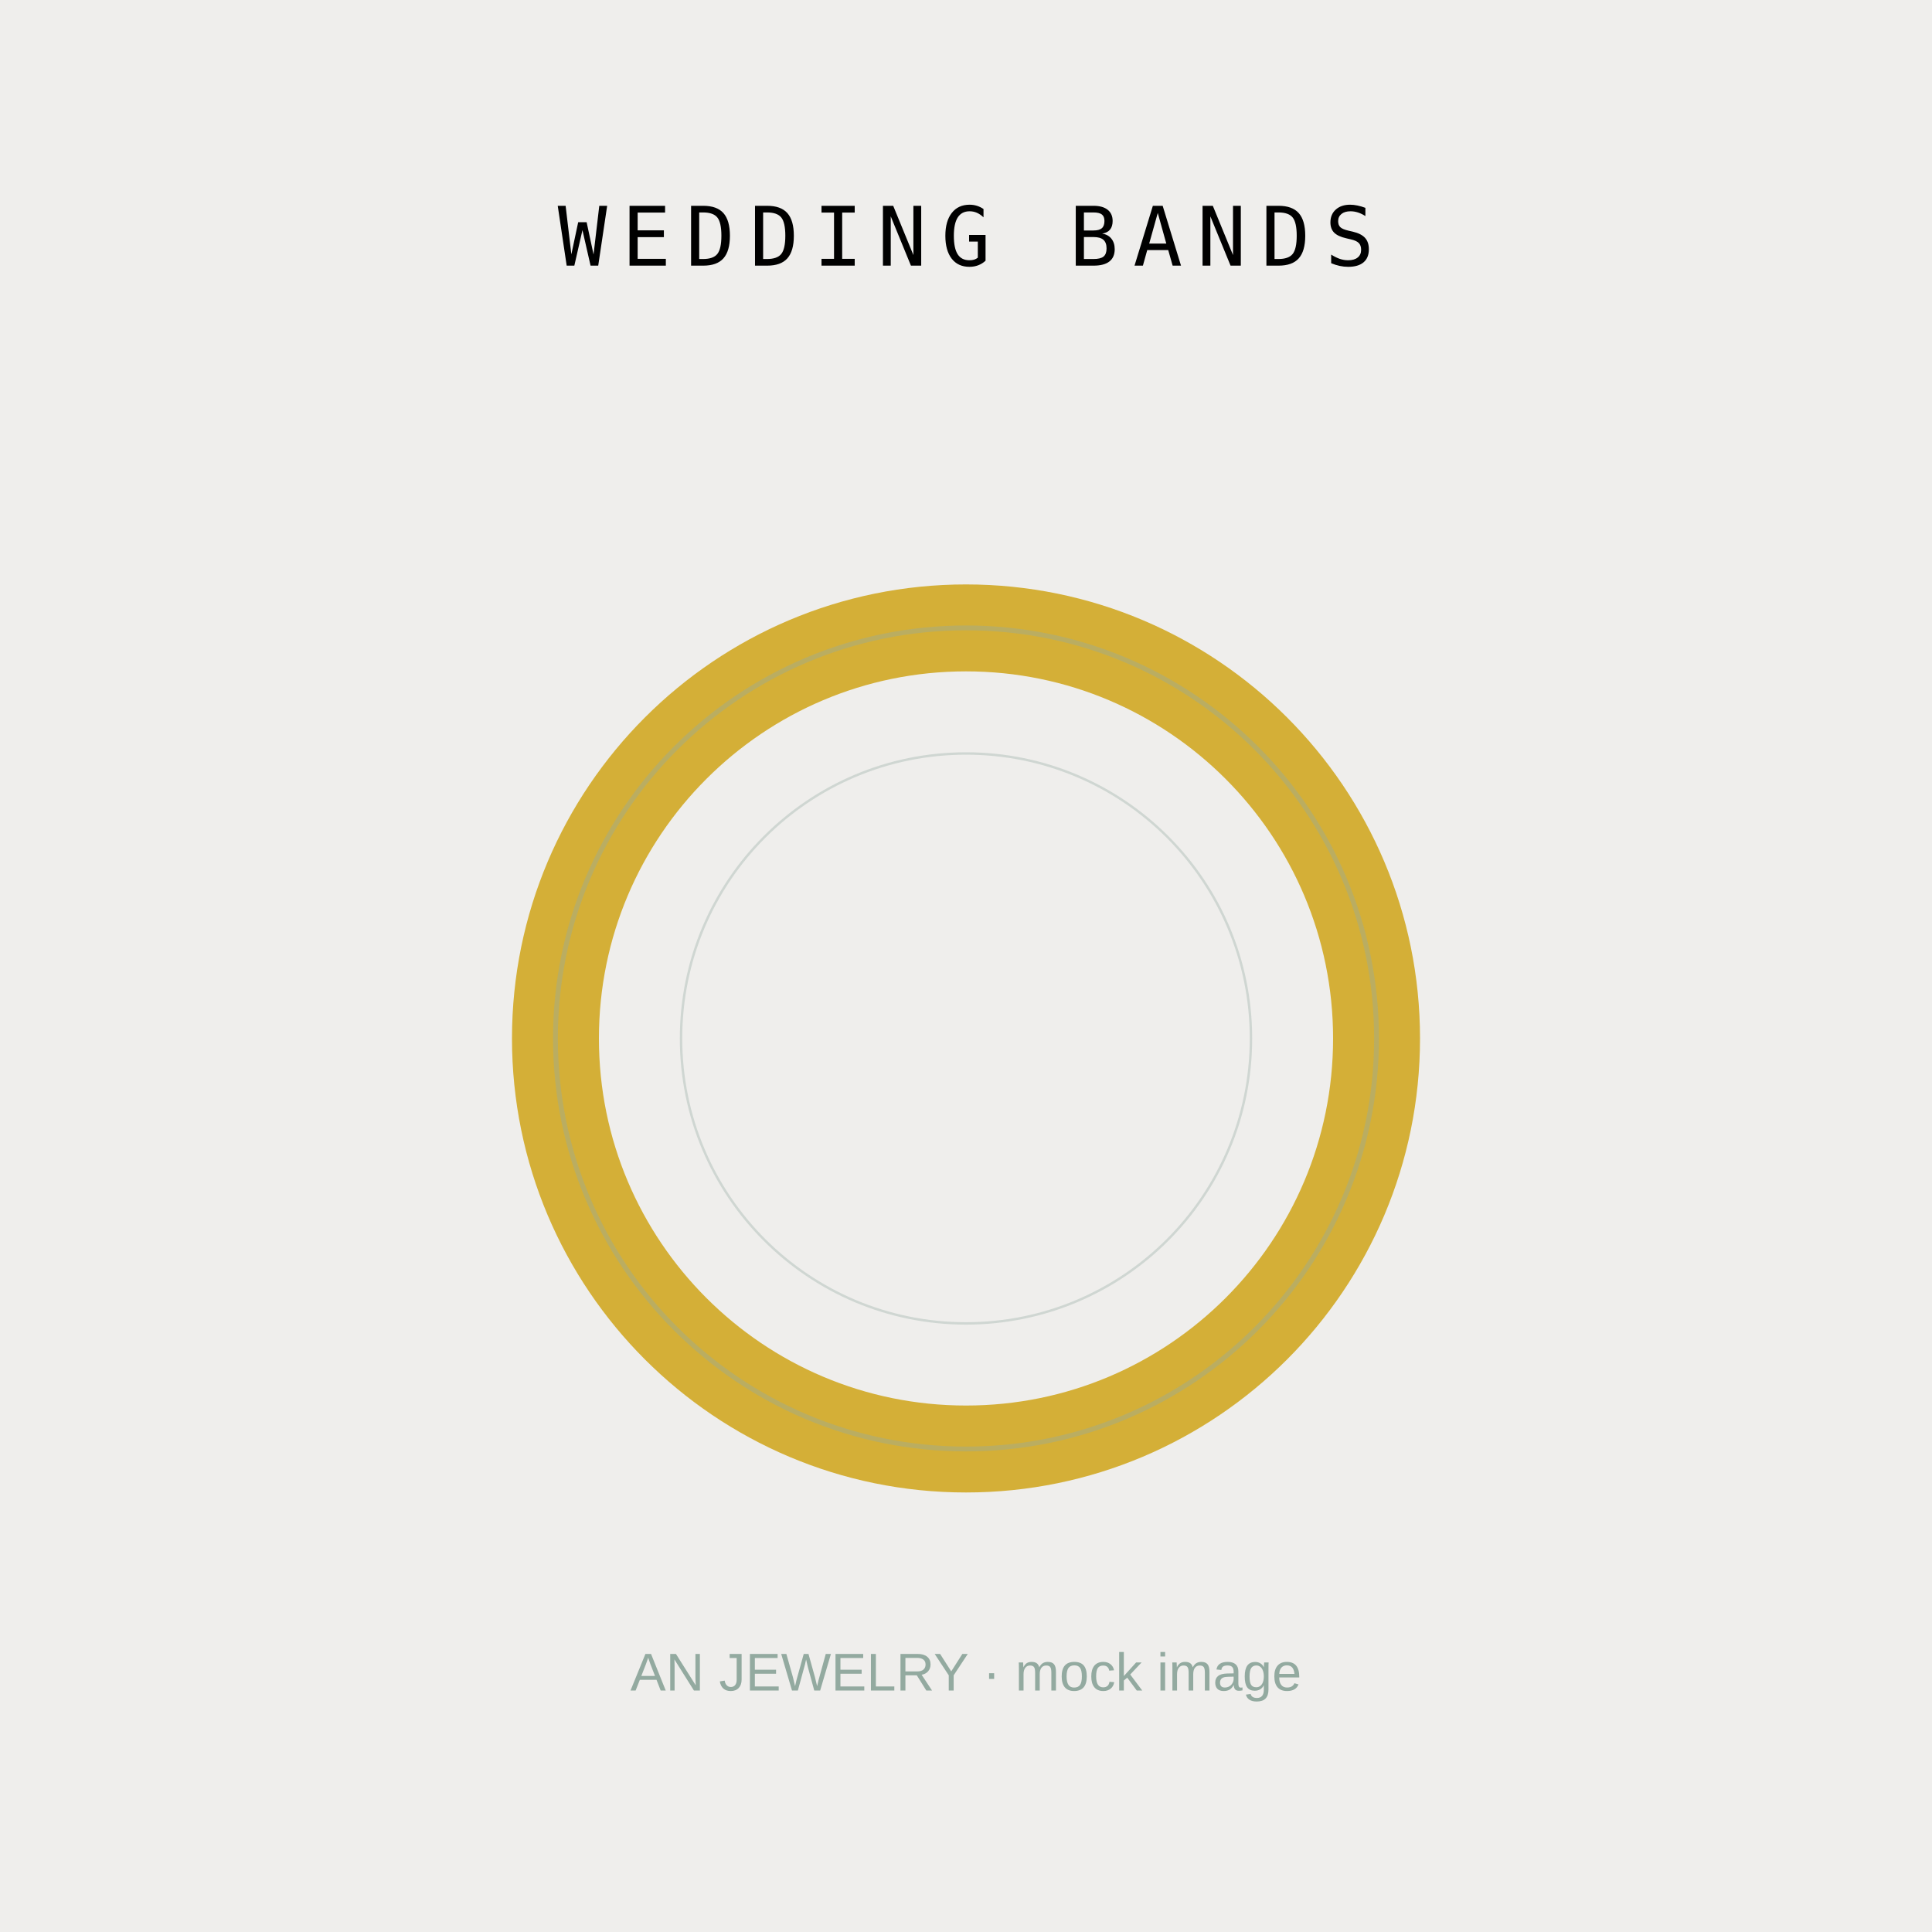
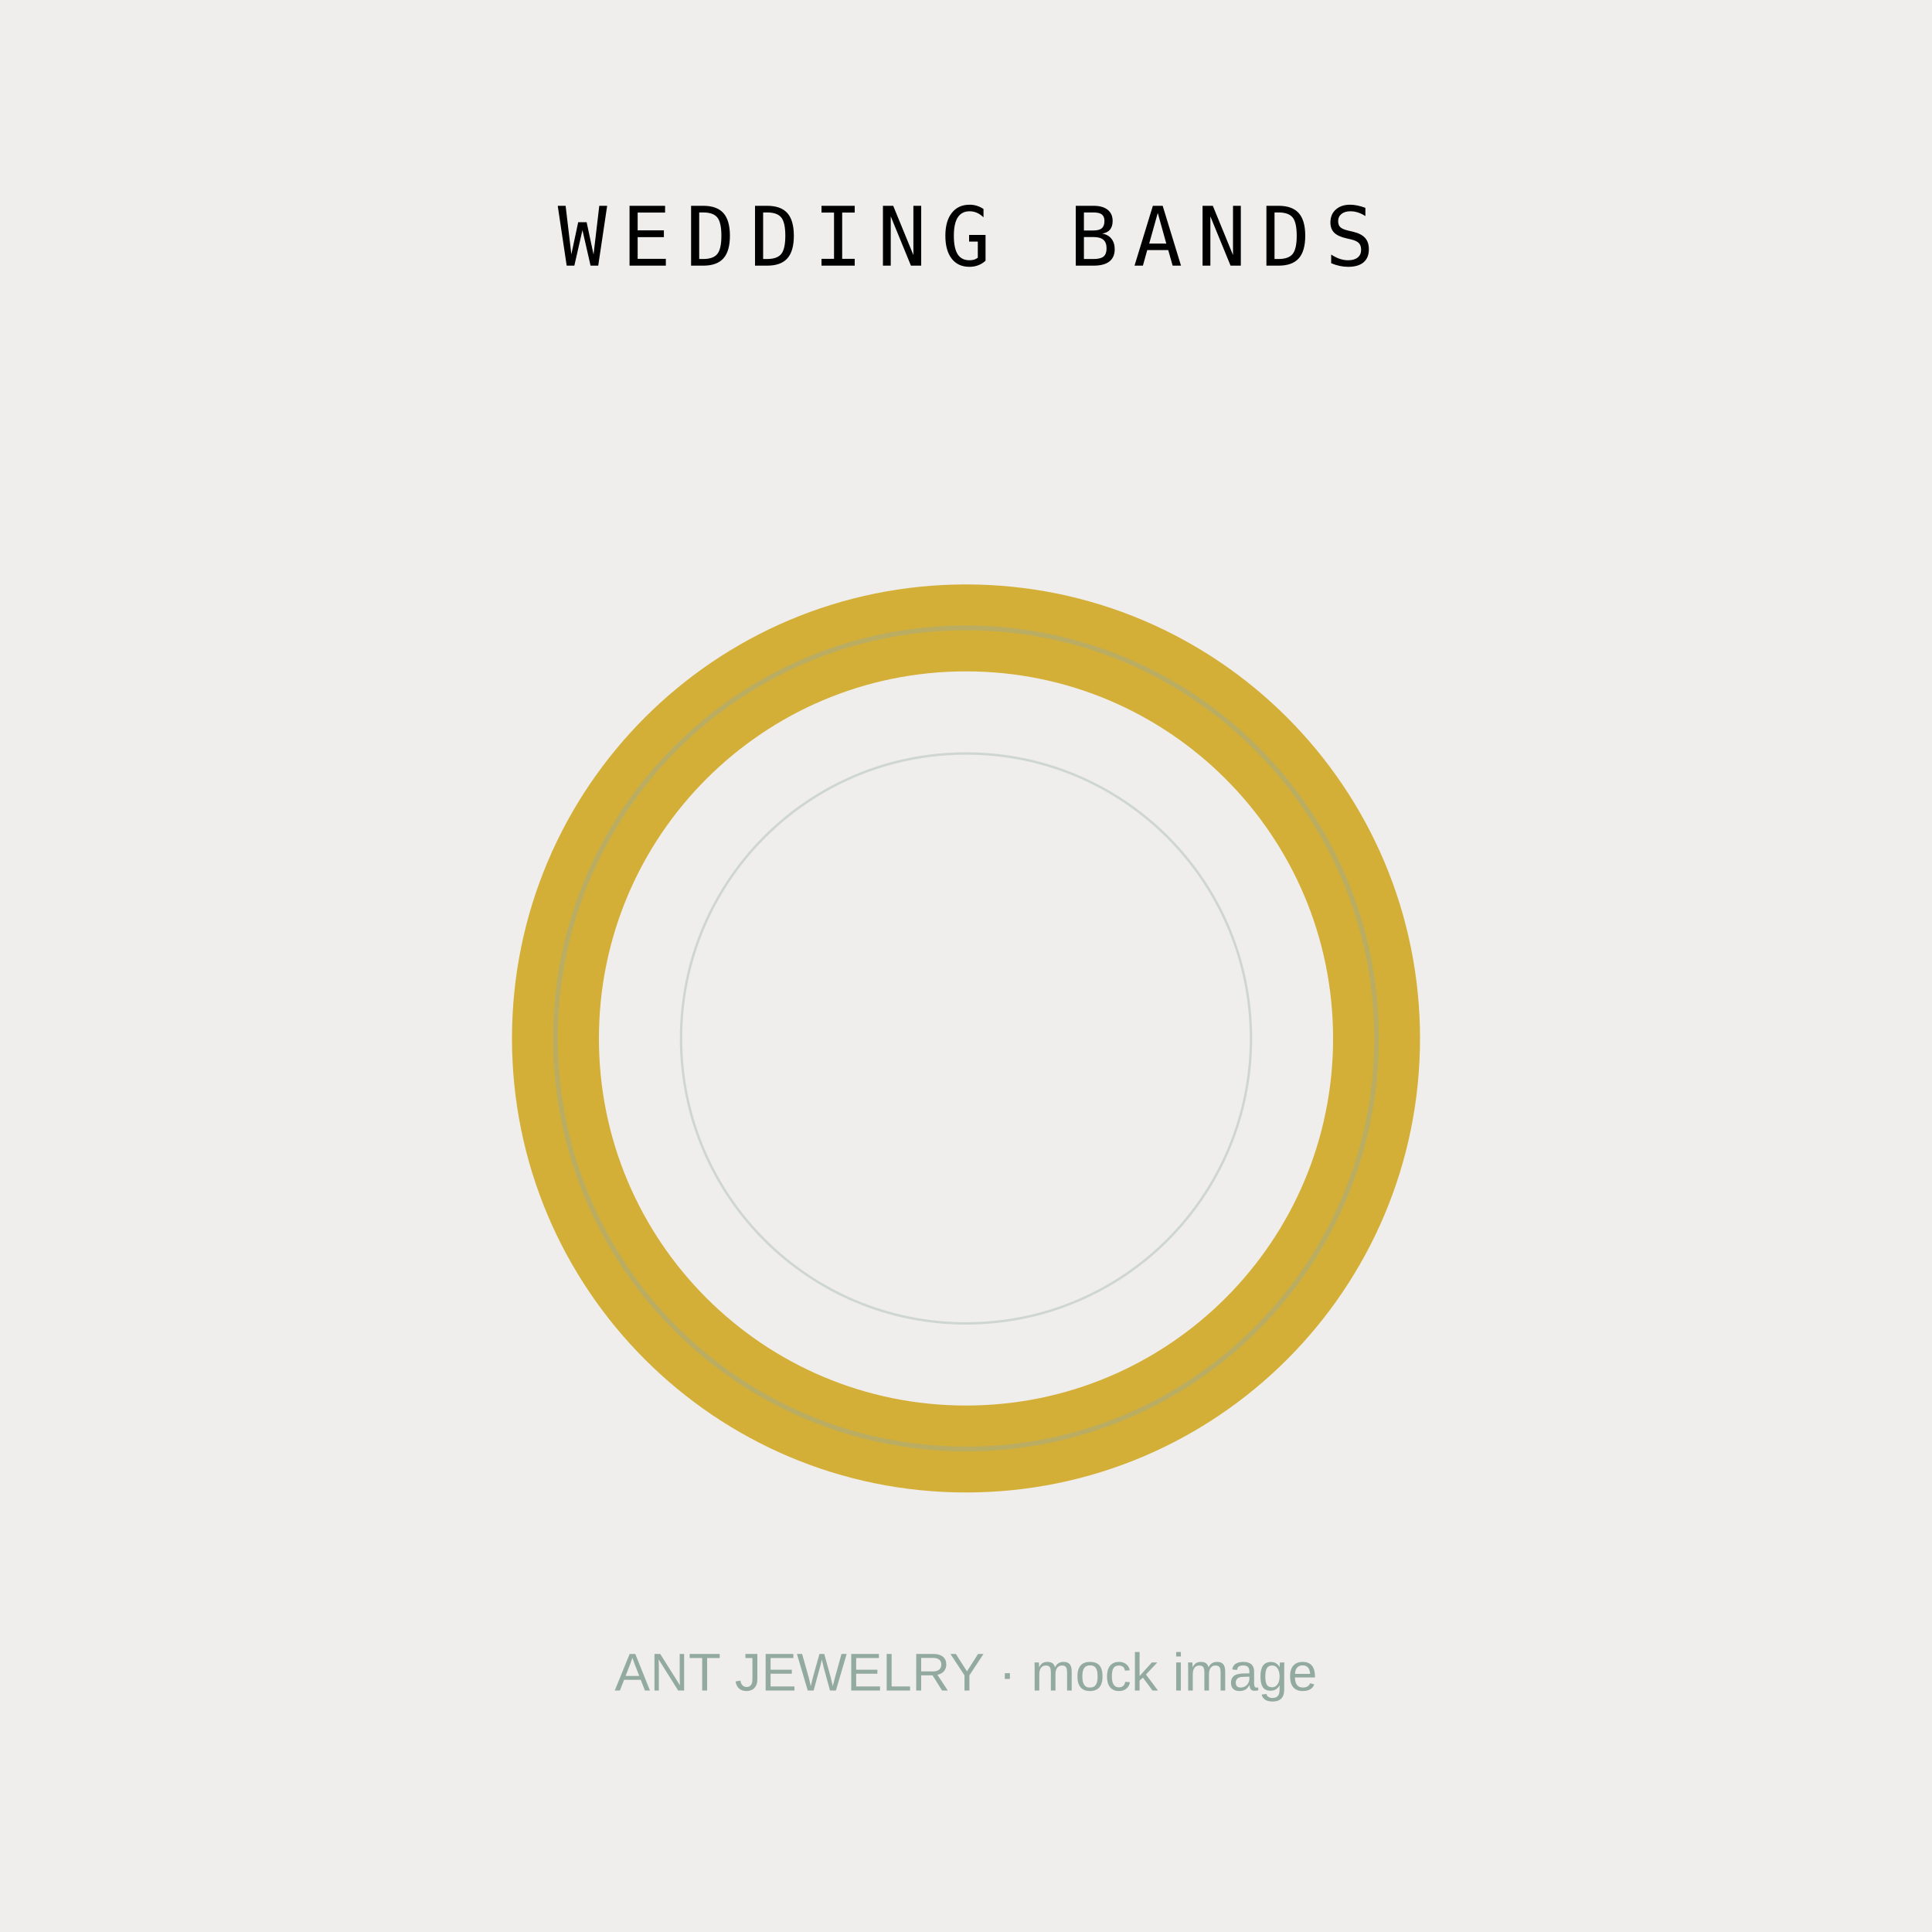
- <svg xmlns="http://www.w3.org/2000/svg" viewBox="0 0 800 800" role="img" aria-label="Nhẫn cưới AN JEWELRY - ảnh mock">
+ <svg xmlns="http://www.w3.org/2000/svg" viewBox="0 0 800 800" role="img" aria-label="Nhẫn cưới ANT JEWELRY - ảnh mock">
  <rect width="800" height="800" fill="#EFEEEC" />
  <text x="400" y="110" text-anchor="middle" font-family="monospace" font-size="34" letter-spacing="6" fill="#000">WEDDING BANDS</text>
  <circle cx="400" cy="430" r="170" fill="none" stroke="#D4AF37" stroke-width="36" />
  <circle cx="400" cy="430" r="170" fill="none" stroke="#93AAA0" stroke-width="2" opacity="0.4" />
  <circle cx="400" cy="430" r="118" fill="none" stroke="#93AAA0" stroke-width="1" opacity="0.35" />
-   <text x="400" y="700" text-anchor="middle" font-family="Arial, sans-serif" font-size="22" fill="#93AAA0">AN JEWELRY · mock image</text>
+   <text x="400" y="700" text-anchor="middle" font-family="Arial, sans-serif" font-size="22" fill="#93AAA0">ANT JEWELRY · mock image</text>
</svg>
